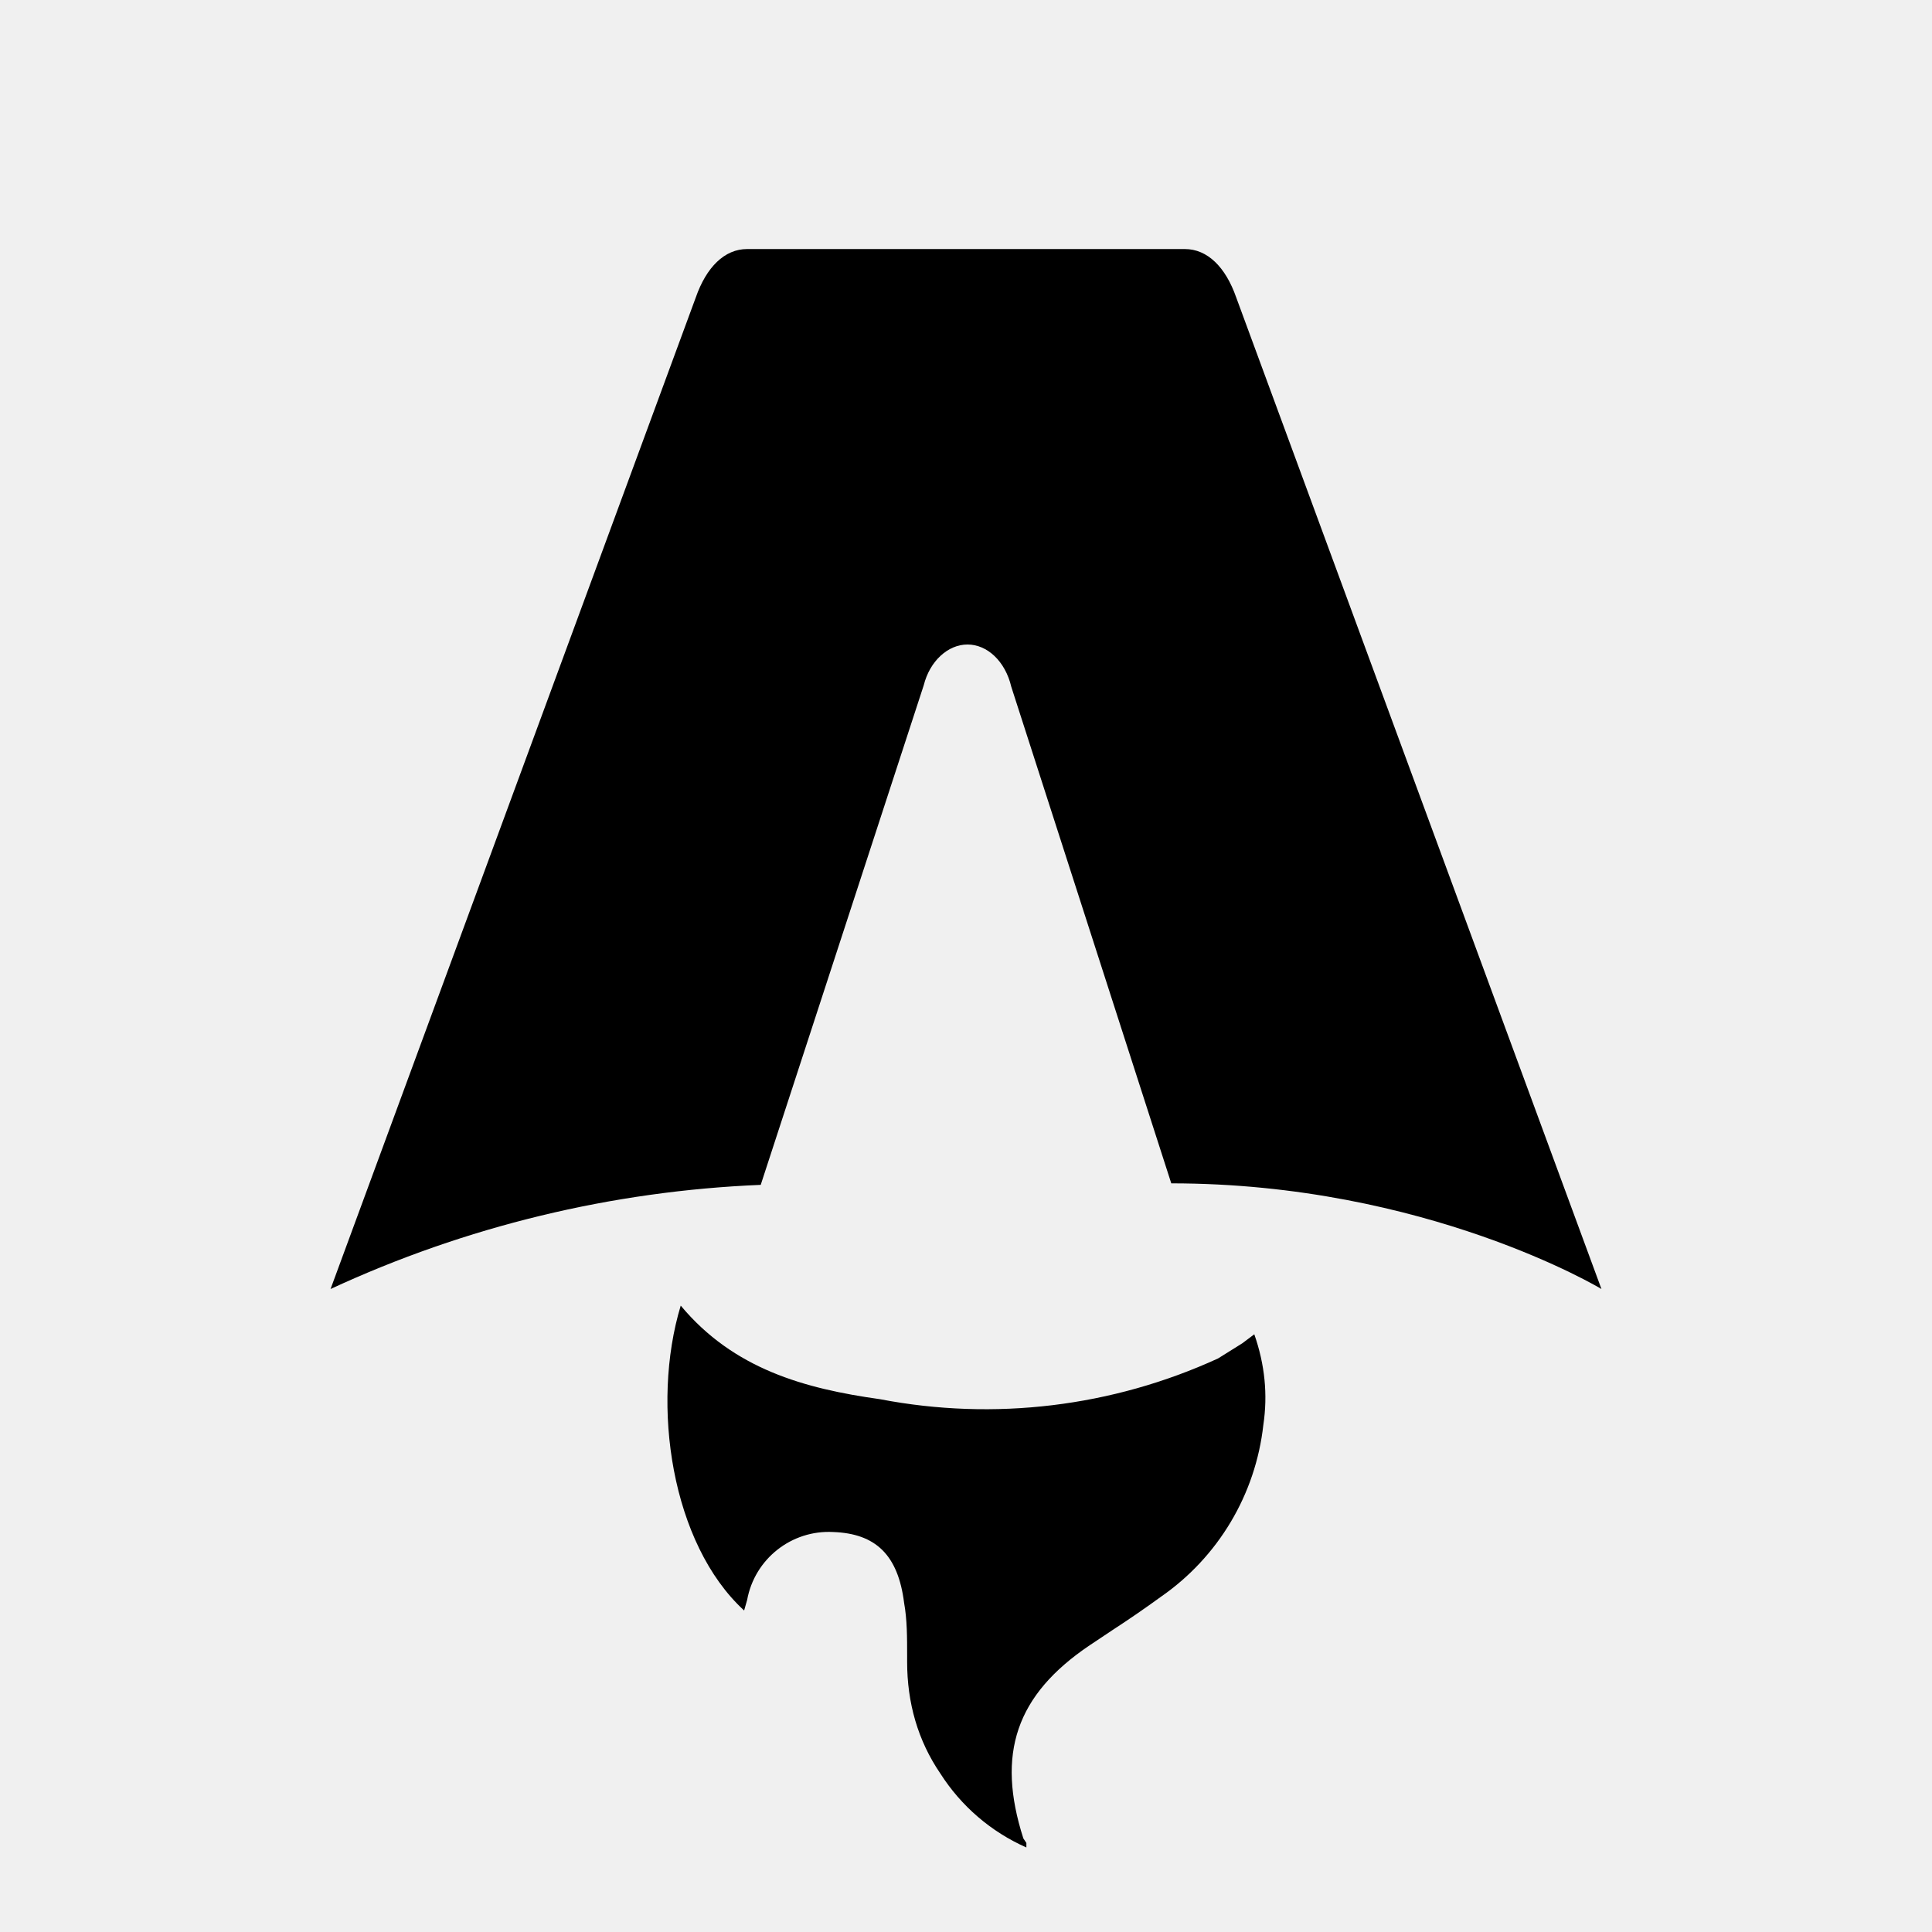
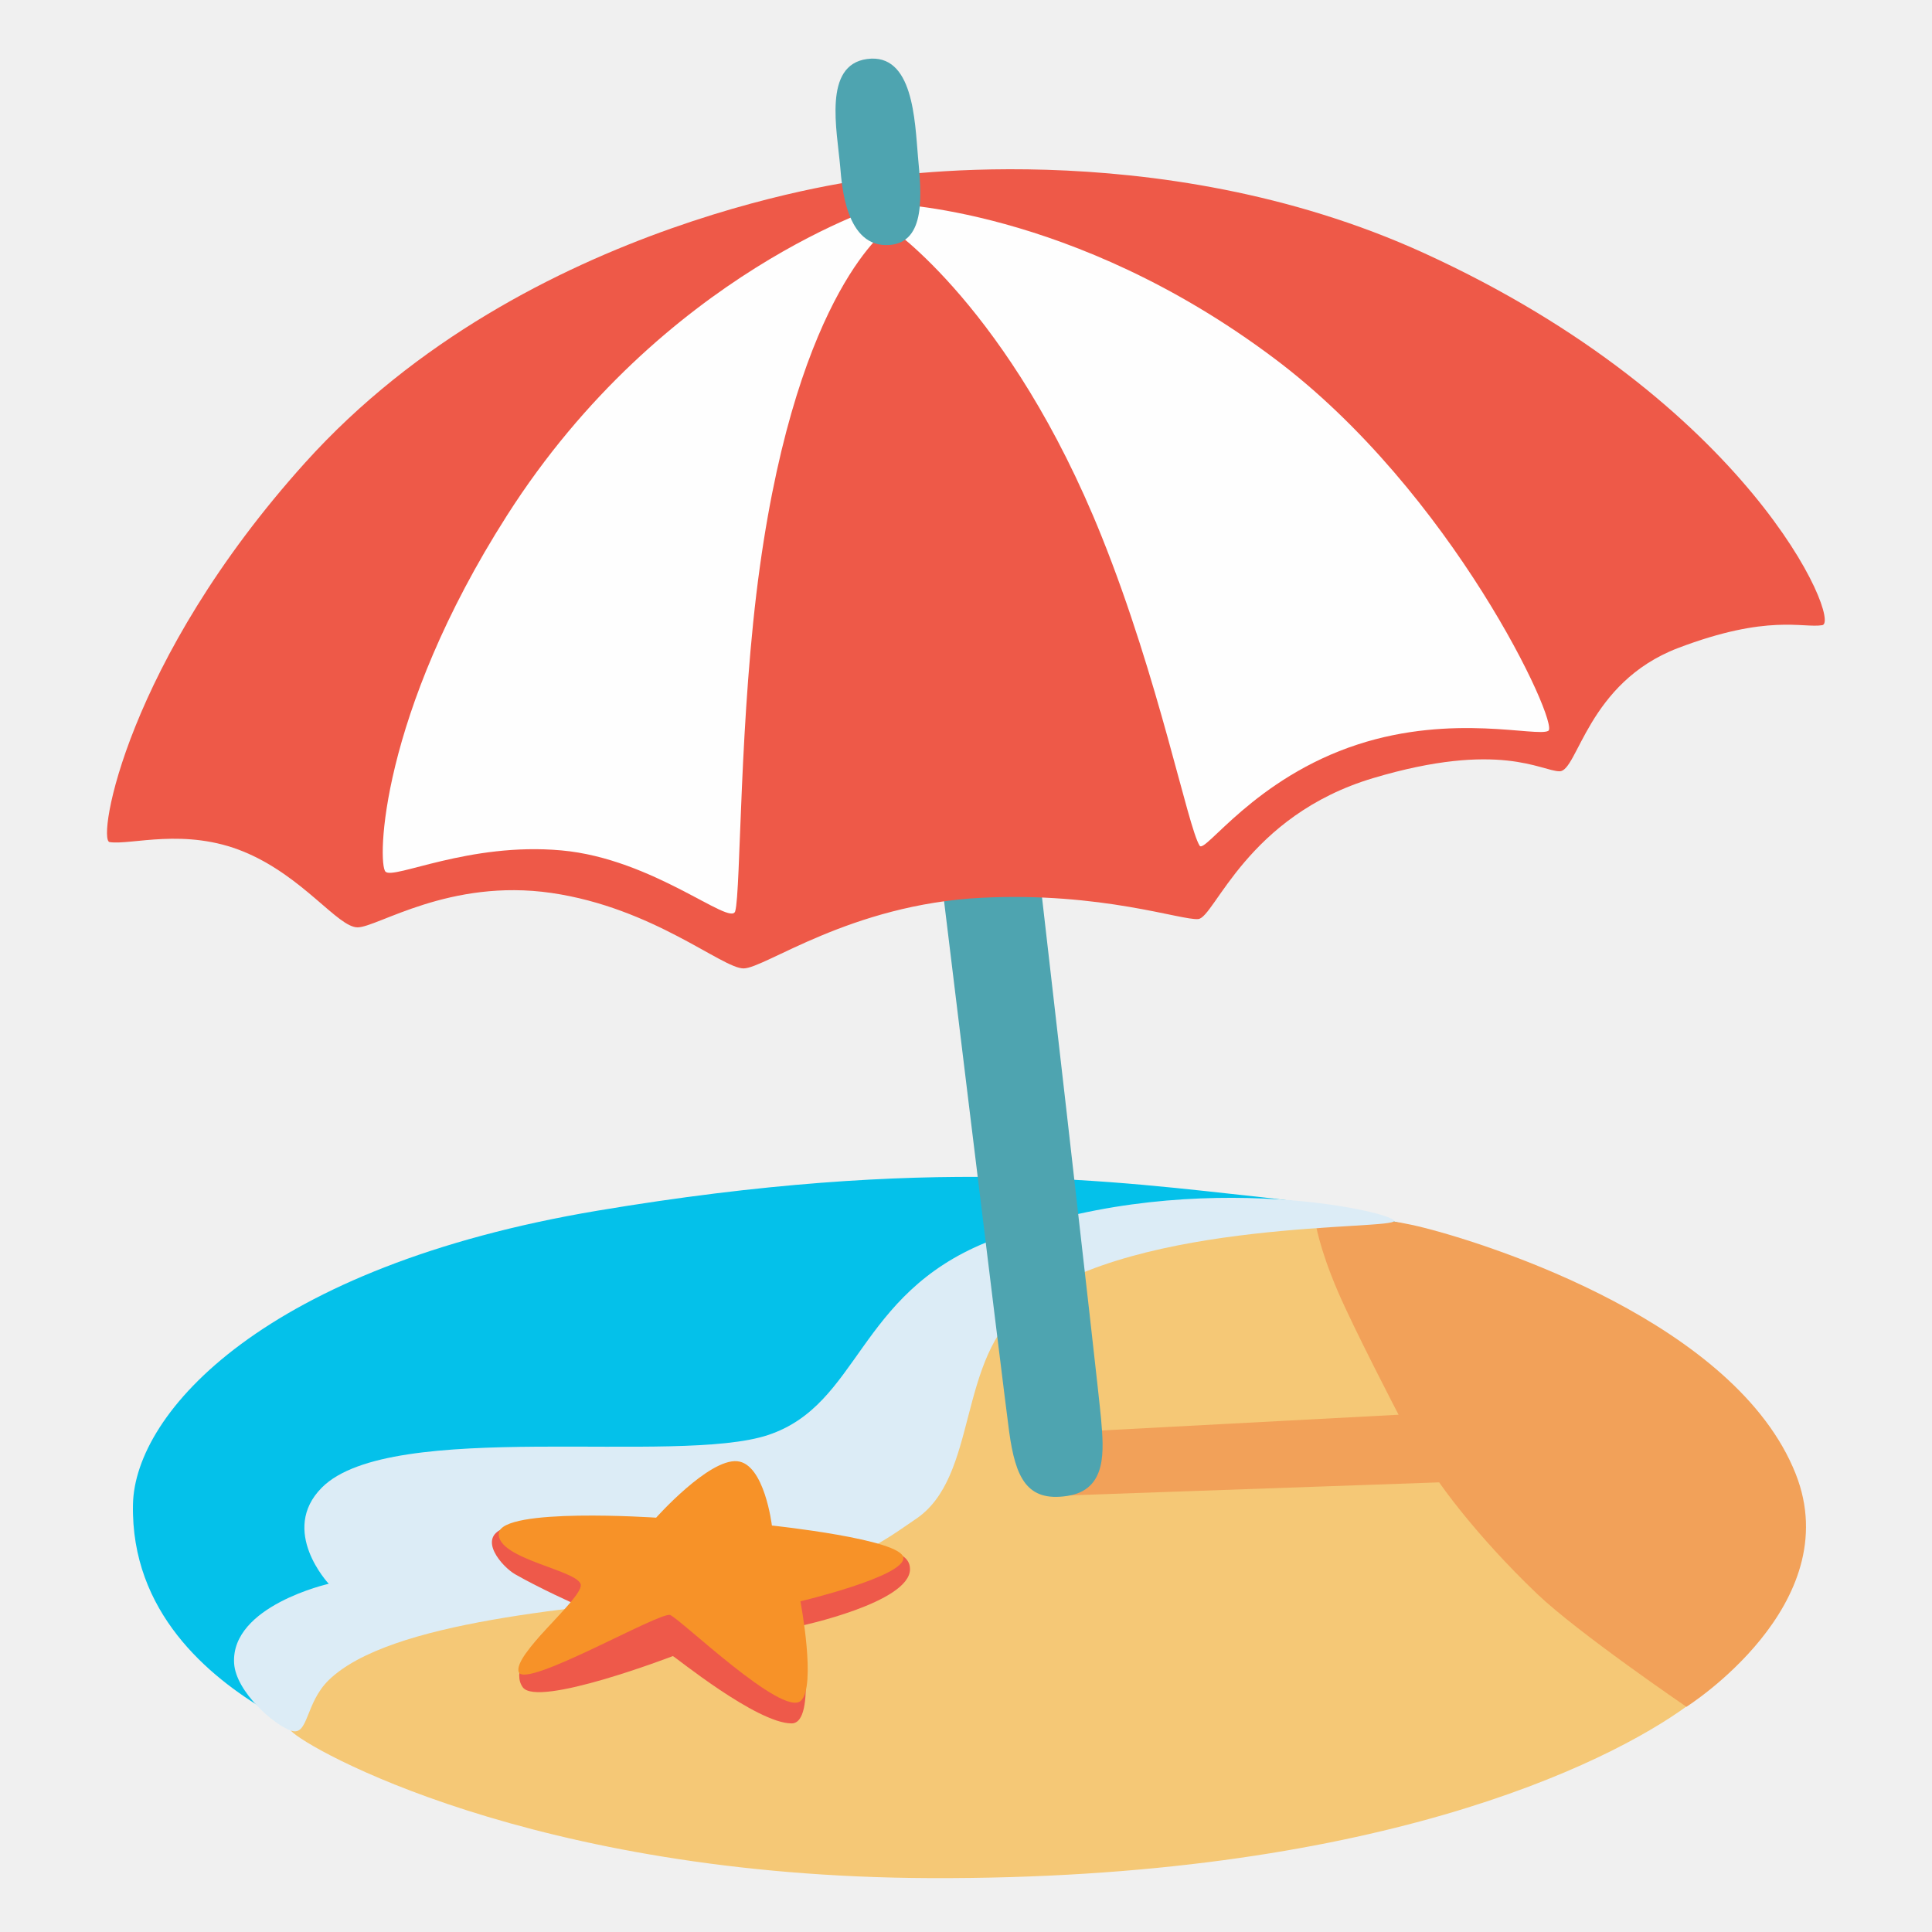
- <svg xmlns="http://www.w3.org/2000/svg" fill="none" viewBox="0 0 128 128">
-   <path d="M50.4 78.5a75.1 75.1 0 0 0-28.5 6.9l24.2-65.7c.7-2 1.9-3.2 3.4-3.2h29c1.5 0 2.7 1.2 3.4 3.2l24.2 65.7s-11.6-7-28.5-7L67 45.5c-.4-1.7-1.6-2.8-2.9-2.8-1.3 0-2.5 1.1-2.9 2.7L50.4 78.5Zm-1.1 28.2Zm-4.2-20.2c-2 6.6-.6 15.8 4.2 20.2a17.5 17.5 0 0 1 .2-.7 5.5 5.5 0 0 1 5.7-4.5c2.8.1 4.3 1.5 4.7 4.7.2 1.1.2 2.3.2 3.5v.4c0 2.7.7 5.2 2.2 7.4a13 13 0 0 0 5.7 4.9v-.3l-.2-.3c-1.8-5.6-.5-9.5 4.4-12.8l1.5-1a73 73 0 0 0 3.2-2.2 16 16 0 0 0 6.8-11.4c.3-2 .1-4-.6-6l-.8.6-1.6 1a37 37 0 0 1-22.4 2.7c-5-.7-9.7-2-13.2-6.2Z" />
-   <style>
-         path { fill: #000; }
-         @media (prefers-color-scheme: dark) {
-             path { fill: #FFF; }
-         }
-     </style>
+ <svg xmlns="http://www.w3.org/2000/svg" width="800px" height="800px" viewBox="0 0 128 128" aria-hidden="true" role="img" class="iconify iconify--noto" preserveAspectRatio="xMidYMid meet" fill="#000000" data-darkreader-inline-fill="" style="--darkreader-inline-fill: #000000;">
+   <g id="SVGRepo_bgCarrier" stroke-width="0" />
+   <g id="SVGRepo_tracerCarrier" stroke-linecap="round" stroke-linejoin="round" />
+   <g id="SVGRepo_iconCarrier">
+     <path d="M17.71 113.37c-3.88-2.29-9.05-6.55-8.9-13.71c.13-6.08 8.73-15.75 30.78-19.45c22.05-3.7 34.22-1.94 44.1-.88c9.88 1.06 16.05 4.23 16.05 4.23l-9 18.17l-73.03 11.64z" fill="#04c1ea" data-darkreader-inline-fill="" style="--darkreader-inline-fill: #039abb;" />
+     <path d="M56.82 96.76l-20.27 5.38l-16.24 7.17s-2.02 4.26-1.01 5.38s15.91 9.64 42.33 9.74c29.24.11 44.79-7.5 50.17-11.42s-10.64-26.43-10.64-26.43l-13.37-5.5l-15.19 1.47l-8.96 4.48l-6.82 9.73z" fill="#f5c876" data-darkreader-inline-fill="" style="--darkreader-inline-fill: #9c690b;" />
+     <path d="M70.01 94.93l22.65-1.2s-2.96-5.68-4.05-8.23c-1.24-2.9-1.47-4.57-1.47-4.57s2.66-.74 7.2.41s20.68 6.33 24.63 16.31c3.44 8.7-7.24 15.43-7.24 15.43s-7.2-4.91-9.89-7.48c-4.21-4.02-6.49-7.39-6.49-7.39l-25.58.9l-1.52-1.01l1.76-3.17z" fill="#f2a159" data-darkreader-inline-fill="" style="--darkreader-inline-fill: #a5550d;" />
+     <path d="M21.33 98.55c-2.86 2.86.45 6.38.45 6.38s-6.49 1.46-6.27 5.26c.11 1.9 2.69 4.14 3.81 4.48c1.12.34.9-1.84 2.46-3.36c4.03-3.92 16.46-4.82 25.08-5.71s12.16-3.87 13.77-4.93c4.26-2.8 2.69-10.73 7.33-14.26c7.46-5.68 24.52-4.9 24.4-5.53c-.12-.63-14.14-3.78-26.99 1.42c-8.59 3.48-8.43 10.75-14.47 12.77s-24.98-1.11-29.57 3.48z" fill="#dcecf6" data-darkreader-inline-fill="" style="--darkreader-inline-fill: #363b4f;" />
+     <path d="M33.39 101.25c-1.81.66-.1 2.57.74 3.05c1.68.96 3.95 1.97 3.95 1.97s-4.77 3.62-3.45 5.51c.97 1.39 9.95-2.06 9.95-2.06c.09 0 5.54 4.45 7.86 4.46c1.73.01.56-6.45.56-6.45s7.29-1.55 7.29-3.77c0-1.73-3.62-1.23-3.62-1.23s-21.47-2.14-23.28-1.48z" fill="#ee594a" data-darkreader-inline-fill="" style="--darkreader-inline-fill: #a91e10;" />
+     <path d="M48.84 96.81c-1.89-.17-5.37 3.74-5.37 3.74s-10.25-.7-10.42 1.03s5.43 2.47 5.43 3.45s-4.52 4.6-4.11 5.75c.41 1.15 9.36-4.03 10.03-3.78s7.45 6.8 8.66 5.68c1.04-.96-.03-6.59-.03-6.59s6.91-1.64 6.82-2.88c-.08-1.23-8.71-2.14-8.71-2.14s-.49-4.1-2.3-4.26z" fill="#f79228" data-darkreader-inline-fill="" style="--darkreader-inline-fill: #ba6307;" />
+     <path d="M61.61 17.83l-4.73-.34l4.82 35.26s4.83 39.73 5.16 42.11c.42 3.04 1.17 4.66 3.85 4.25c2.68-.41 2.41-3.04 2.24-5.09c-.17-2.05-4.46-39.33-4.46-39.33l-6.88-36.86z" fill="#4ea4b0" data-darkreader-inline-fill="" style="--darkreader-inline-fill: #3e838d;" />
+     <path d="M57.74 11.84s-22.83 2.5-37.53 18.82C8.35 43.83 6.42 55.66 7.26 55.79c1.41.22 5-.98 8.92.65s6.2 5 7.51 5c1.31 0 6.09-3.26 12.84-2.28c6.74.98 11.31 5 12.73 5s7.07-4.24 15.77-4.68c7.94-.4 13.27 1.52 14.36 1.41c1.09-.11 3.21-6.84 11.59-9.34c8.38-2.5 11.15-.45 12.35-.45c1.2 0 1.85-5.87 7.83-8.16c5.98-2.28 8.27-1.31 9.57-1.52s-4.79-14.78-26.38-24.65c-17.85-8.15-36.61-4.93-36.61-4.93z" fill="#ee5948" data-darkreader-inline-fill="" style="--darkreader-inline-fill: #aa2010;" />
+     <path d="M58.79 13.49s-14.86 4.45-25.2 20.66c-8.46 13.26-8.59 23.06-8.05 23.6c.54.54 5.55-1.96 11.64-1.41c6.09.54 11.23 5.07 11.53 4.03c.38-1.32.26-13.02 1.64-22.87c2.57-18.43 8.57-22.44 8.57-22.44s8 5.36 14.07 20.49c3.81 9.49 5.7 19.24 6.49 20.48c.35.55 3.64-4.49 10.48-6.71c6.33-2.06 11.86-.47 12.62-.9c.76-.44-6.34-15.84-18.19-24.7c-13.38-10.03-25.6-10.23-25.6-10.23z" fill="#fefefe" data-darkreader-inline-fill="" style="--darkreader-inline-fill: #303446;" />
+     <path d="M57.44 3.91c-2.92.4-1.99 4.67-1.77 7.18c.1 1.11.34 5.37 3.27 5.14c2.44-.19 2.1-3.44 1.88-5.83c-.21-2.4-.31-6.91-3.38-6.49z" fill="#4ea4b0" data-darkreader-inline-fill="" style="--darkreader-inline-fill: #60aeb9;" />
+   </g>
</svg>
